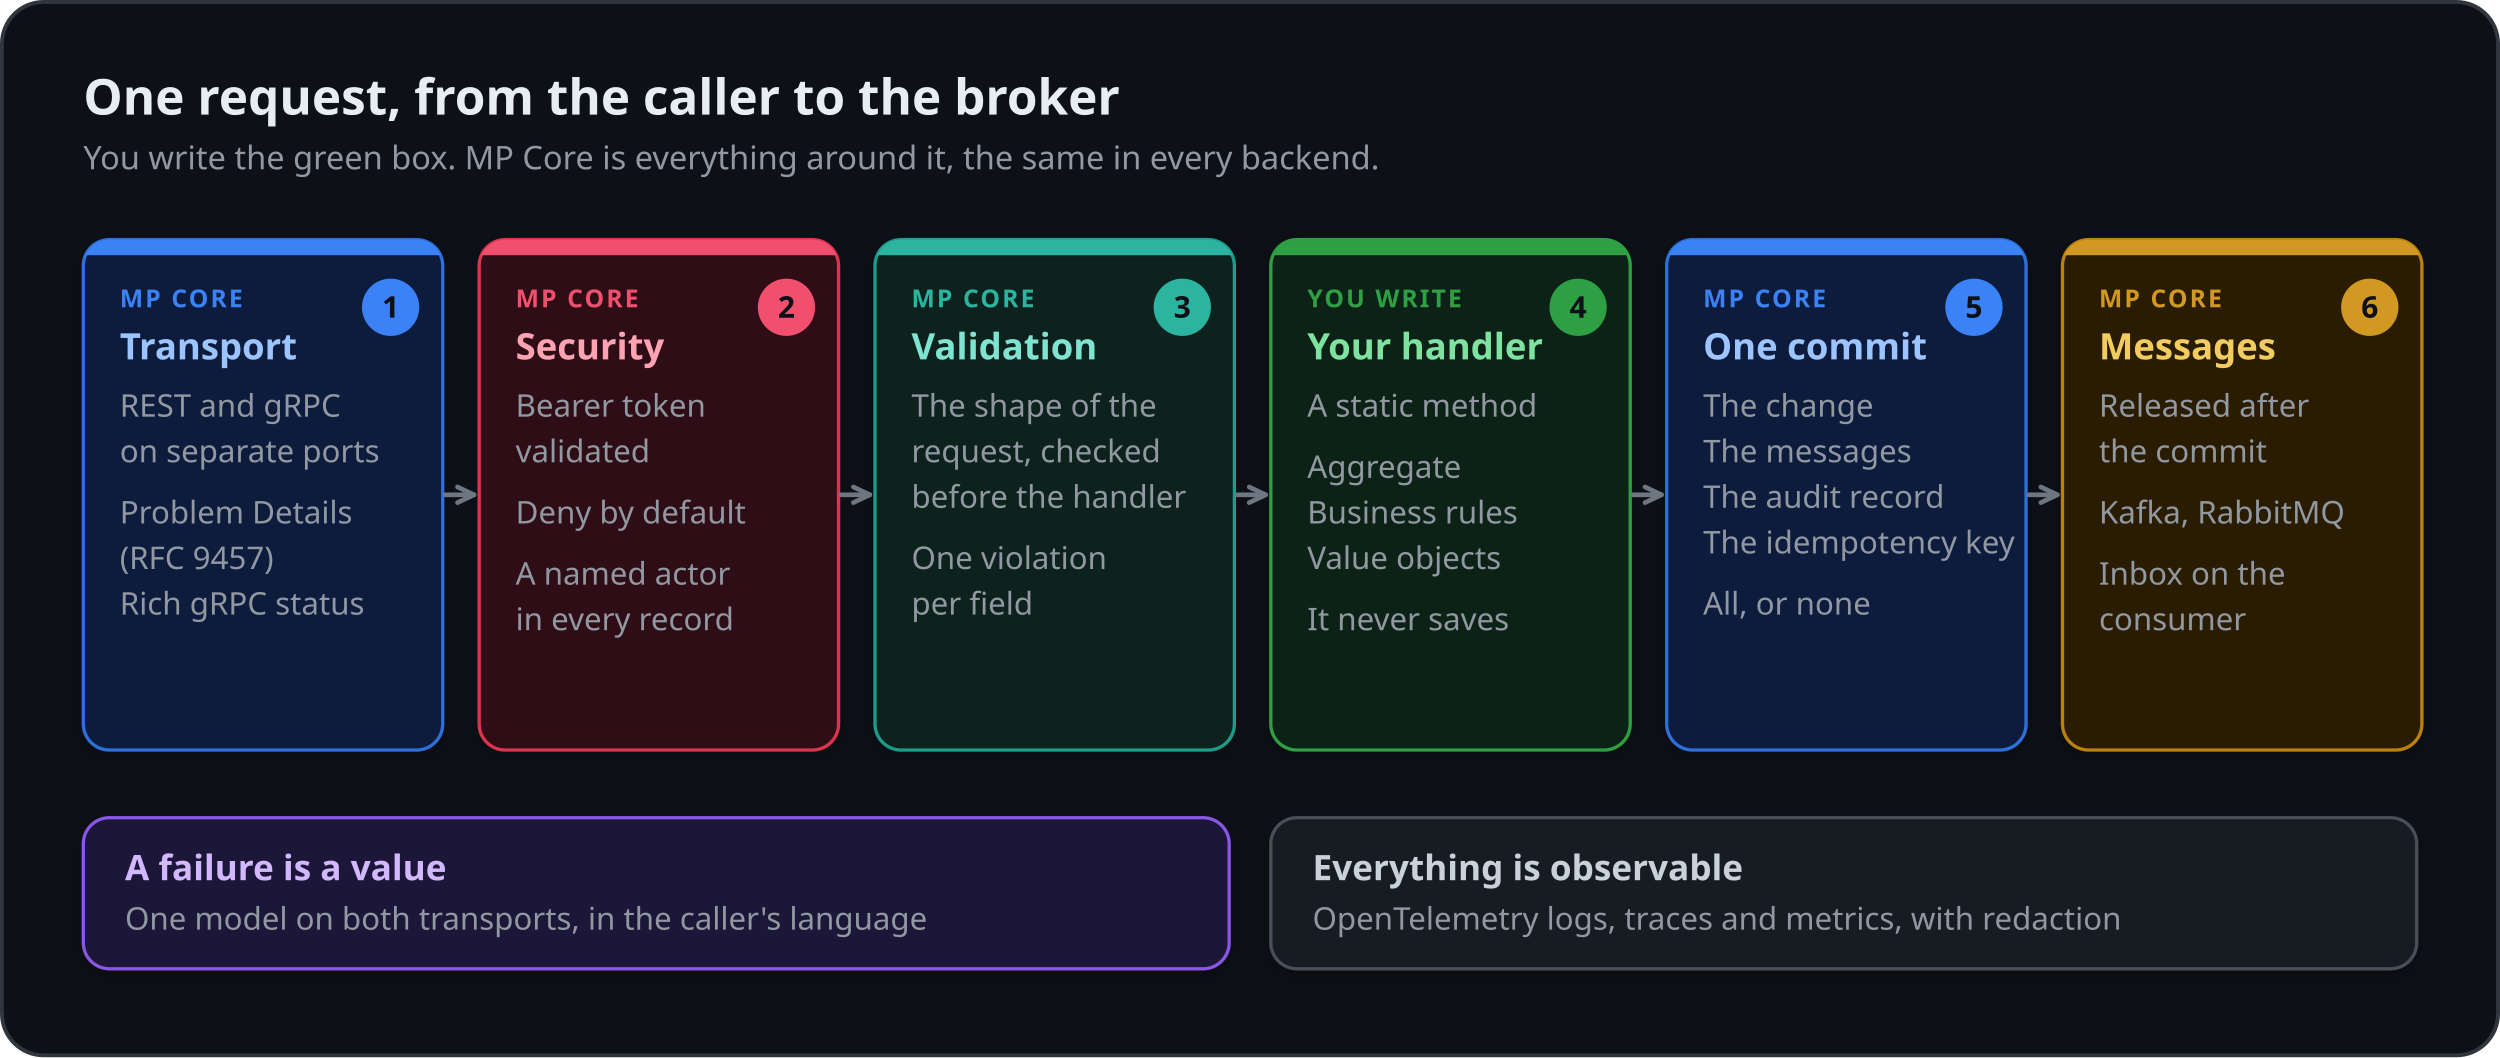
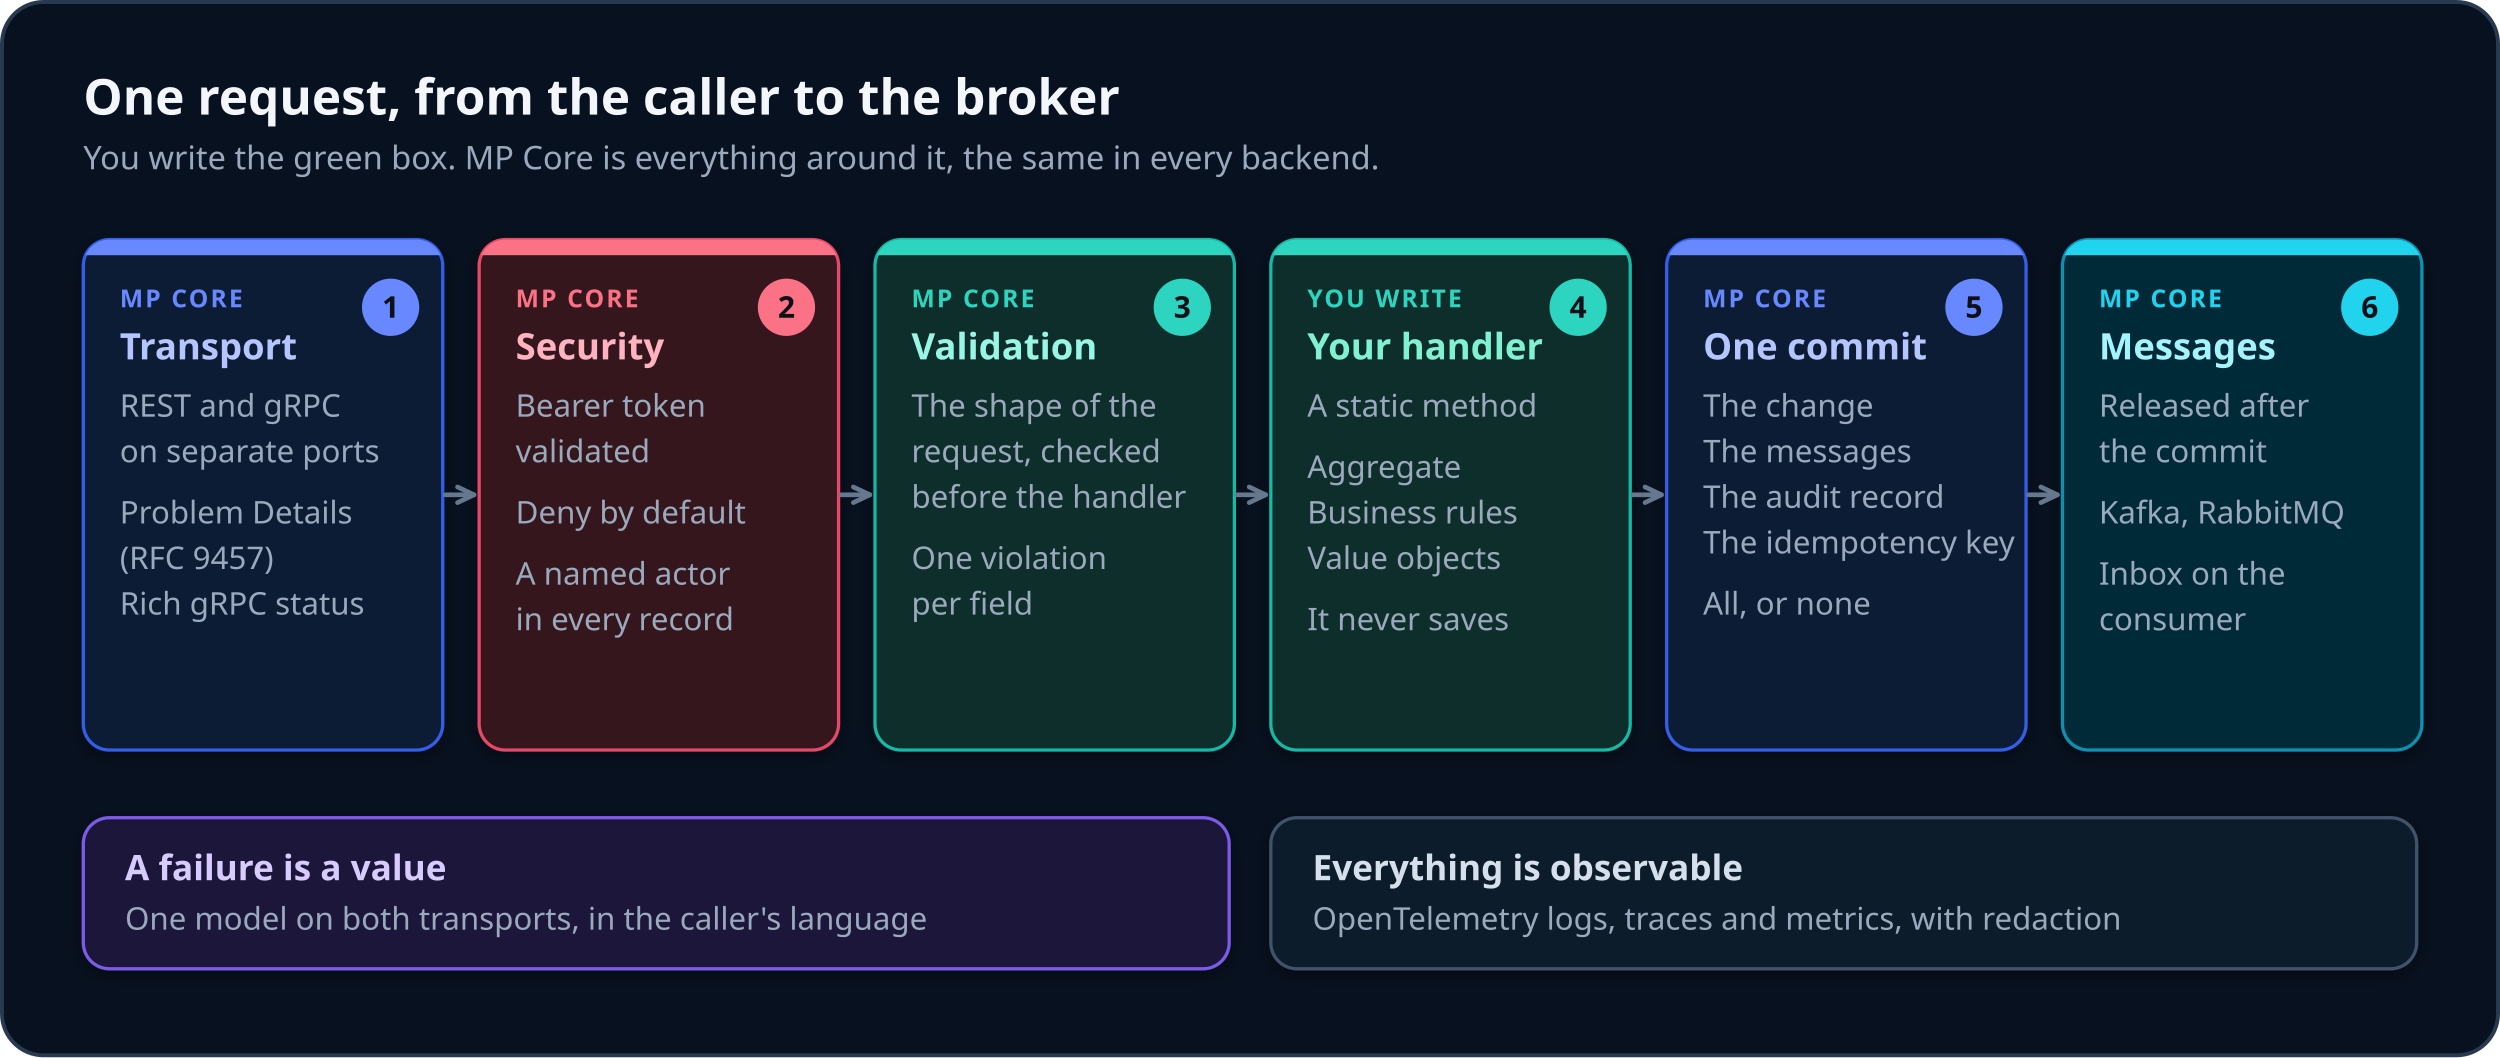
<svg xmlns="http://www.w3.org/2000/svg" viewBox="0 0 960 406" width="960" height="406" role="img" aria-label="One request through MP Core, from the caller to the broker">
  <defs>
    <filter id="shadow" x="-10%" y="-10%" width="120%" height="130%">
-       <feDropShadow dx="0" dy="2" stdDeviation="3" flood-color="#000000" flood-opacity="0.35" />
+       <feDropShadow dx="0" dy="2" stdDeviation="3" flood-color="#020611" flood-opacity="0.38" />
    </filter>
  </defs>
-   <rect x="0.75" y="0.75" width="958.5" height="404.5" rx="16" fill="#0d1117" stroke="#30363d" stroke-width="1.5" />
-   <text x="32" y="44" font-family="-apple-system, BlinkMacSystemFont, 'Segoe UI', 'Noto Sans', Helvetica, Arial, sans-serif" font-size="19" font-weight="700" fill="#e6edf3" text-anchor="start">One request, from the caller to the broker</text>
-   <text x="32" y="65" font-family="-apple-system, BlinkMacSystemFont, 'Segoe UI', 'Noto Sans', Helvetica, Arial, sans-serif" font-size="12.5" font-weight="400" fill="#9198a1" text-anchor="start">You write the green box. MP Core is everything around it, the same in every backend.</text>
-   <rect x="32" y="92" width="138" height="196" rx="10" fill="#0d1f3c" stroke="#2f6fdb" stroke-width="1.25" filter="url(#shadow)" />
+   <rect x="0.75" y="0.75" width="958.5" height="404.5" rx="16" fill="#08111f" stroke="#293a50" stroke-width="1.5" />
+   <text x="32" y="44" font-family="-apple-system, BlinkMacSystemFont, 'Segoe UI', 'Noto Sans', Helvetica, Arial, sans-serif" font-size="19" font-weight="700" fill="#f3f7fc" text-anchor="start">One request, from the caller to the broker</text>
+   <text x="32" y="65" font-family="-apple-system, BlinkMacSystemFont, 'Segoe UI', 'Noto Sans', Helvetica, Arial, sans-serif" font-size="12.5" font-weight="400" fill="#9aa9bc" text-anchor="start">You write the green box. MP Core is everything around it, the same in every backend.</text>
+   <rect x="32" y="92" width="138" height="196" rx="10" fill="#0e1a36" stroke="#315fe8" stroke-width="1.25" filter="url(#shadow)" />
  <clipPath id="clip3">
    <rect x="32" y="92" width="138" height="196" rx="10" />
  </clipPath>
-   <rect x="32" y="92" width="138" height="6" fill="#3b82f6" clip-path="url(#clip3)" />
-   <text x="46" y="118" font-family="-apple-system, BlinkMacSystemFont, 'Segoe UI', 'Noto Sans', Helvetica, Arial, sans-serif" font-size="9.5" font-weight="700" fill="#3b82f6" text-anchor="start" letter-spacing="0.8">MP CORE</text>
-   <text x="46" y="138" font-family="-apple-system, BlinkMacSystemFont, 'Segoe UI', 'Noto Sans', Helvetica, Arial, sans-serif" font-size="14" font-weight="700" fill="#9cc4ff" text-anchor="start">Transport</text>
-   <text x="46" y="160" font-family="-apple-system, BlinkMacSystemFont, 'Segoe UI', 'Noto Sans', Helvetica, Arial, sans-serif" font-size="12" font-weight="400" fill="#9198a1" text-anchor="start">REST and gRPC</text>
-   <text x="46" y="177.5" font-family="-apple-system, BlinkMacSystemFont, 'Segoe UI', 'Noto Sans', Helvetica, Arial, sans-serif" font-size="12" font-weight="400" fill="#9198a1" text-anchor="start">on separate ports</text>
-   <text x="46" y="201.0" font-family="-apple-system, BlinkMacSystemFont, 'Segoe UI', 'Noto Sans', Helvetica, Arial, sans-serif" font-size="12" font-weight="400" fill="#9198a1" text-anchor="start">Problem Details</text>
-   <text x="46" y="218.5" font-family="-apple-system, BlinkMacSystemFont, 'Segoe UI', 'Noto Sans', Helvetica, Arial, sans-serif" font-size="12" font-weight="400" fill="#9198a1" text-anchor="start">(RFC 9457)</text>
-   <text x="46" y="236.0" font-family="-apple-system, BlinkMacSystemFont, 'Segoe UI', 'Noto Sans', Helvetica, Arial, sans-serif" font-size="12" font-weight="400" fill="#9198a1" text-anchor="start">Rich gRPC status</text>
-   <circle cx="150" cy="118" r="11" fill="#3b82f6" />
+   <rect x="32" y="92" width="138" height="6" fill="#6888ff" clip-path="url(#clip3)" />
+   <text x="46" y="118" font-family="-apple-system, BlinkMacSystemFont, 'Segoe UI', 'Noto Sans', Helvetica, Arial, sans-serif" font-size="9.5" font-weight="700" fill="#6888ff" text-anchor="start" letter-spacing="0.8">MP CORE</text>
+   <text x="46" y="138" font-family="-apple-system, BlinkMacSystemFont, 'Segoe UI', 'Noto Sans', Helvetica, Arial, sans-serif" font-size="14" font-weight="700" fill="#b4c5ff" text-anchor="start">Transport</text>
+   <text x="46" y="160" font-family="-apple-system, BlinkMacSystemFont, 'Segoe UI', 'Noto Sans', Helvetica, Arial, sans-serif" font-size="12" font-weight="400" fill="#9aa9bc" text-anchor="start">REST and gRPC</text>
+   <text x="46" y="177.5" font-family="-apple-system, BlinkMacSystemFont, 'Segoe UI', 'Noto Sans', Helvetica, Arial, sans-serif" font-size="12" font-weight="400" fill="#9aa9bc" text-anchor="start">on separate ports</text>
+   <text x="46" y="201.0" font-family="-apple-system, BlinkMacSystemFont, 'Segoe UI', 'Noto Sans', Helvetica, Arial, sans-serif" font-size="12" font-weight="400" fill="#9aa9bc" text-anchor="start">Problem Details</text>
+   <text x="46" y="218.5" font-family="-apple-system, BlinkMacSystemFont, 'Segoe UI', 'Noto Sans', Helvetica, Arial, sans-serif" font-size="12" font-weight="400" fill="#9aa9bc" text-anchor="start">(RFC 9457)</text>
+   <text x="46" y="236.0" font-family="-apple-system, BlinkMacSystemFont, 'Segoe UI', 'Noto Sans', Helvetica, Arial, sans-serif" font-size="12" font-weight="400" fill="#9aa9bc" text-anchor="start">Rich gRPC status</text>
+   <circle cx="150" cy="118" r="11" fill="#6888ff" />
  <text x="150" y="122" font-family="-apple-system, BlinkMacSystemFont, 'Segoe UI', 'Noto Sans', Helvetica, Arial, sans-serif" font-size="11.5" font-weight="700" fill="#0d1117" text-anchor="middle">1</text>
-   <rect x="184" y="92" width="138" height="196" rx="10" fill="#2d1018" stroke="#da3650" stroke-width="1.25" filter="url(#shadow)" />
+   <rect x="184" y="92" width="138" height="196" rx="10" fill="#34121d" stroke="#e54867" stroke-width="1.25" filter="url(#shadow)" />
  <clipPath id="clip15">
    <rect x="184" y="92" width="138" height="196" rx="10" />
  </clipPath>
-   <rect x="184" y="92" width="138" height="6" fill="#f0506e" clip-path="url(#clip15)" />
-   <text x="198" y="118" font-family="-apple-system, BlinkMacSystemFont, 'Segoe UI', 'Noto Sans', Helvetica, Arial, sans-serif" font-size="9.5" font-weight="700" fill="#f0506e" text-anchor="start" letter-spacing="0.8">MP CORE</text>
-   <text x="198" y="138" font-family="-apple-system, BlinkMacSystemFont, 'Segoe UI', 'Noto Sans', Helvetica, Arial, sans-serif" font-size="14" font-weight="700" fill="#ffa3b3" text-anchor="start">Security</text>
-   <text x="198" y="160" font-family="-apple-system, BlinkMacSystemFont, 'Segoe UI', 'Noto Sans', Helvetica, Arial, sans-serif" font-size="12" font-weight="400" fill="#9198a1" text-anchor="start">Bearer token</text>
-   <text x="198" y="177.5" font-family="-apple-system, BlinkMacSystemFont, 'Segoe UI', 'Noto Sans', Helvetica, Arial, sans-serif" font-size="12" font-weight="400" fill="#9198a1" text-anchor="start">validated</text>
-   <text x="198" y="201.0" font-family="-apple-system, BlinkMacSystemFont, 'Segoe UI', 'Noto Sans', Helvetica, Arial, sans-serif" font-size="12" font-weight="400" fill="#9198a1" text-anchor="start">Deny by default</text>
-   <text x="198" y="224.5" font-family="-apple-system, BlinkMacSystemFont, 'Segoe UI', 'Noto Sans', Helvetica, Arial, sans-serif" font-size="12" font-weight="400" fill="#9198a1" text-anchor="start">A named actor</text>
-   <text x="198" y="242.0" font-family="-apple-system, BlinkMacSystemFont, 'Segoe UI', 'Noto Sans', Helvetica, Arial, sans-serif" font-size="12" font-weight="400" fill="#9198a1" text-anchor="start">in every record</text>
-   <circle cx="302" cy="118" r="11" fill="#f0506e" />
+   <rect x="184" y="92" width="138" height="6" fill="#fb7185" clip-path="url(#clip15)" />
+   <text x="198" y="118" font-family="-apple-system, BlinkMacSystemFont, 'Segoe UI', 'Noto Sans', Helvetica, Arial, sans-serif" font-size="9.5" font-weight="700" fill="#fb7185" text-anchor="start" letter-spacing="0.8">MP CORE</text>
+   <text x="198" y="138" font-family="-apple-system, BlinkMacSystemFont, 'Segoe UI', 'Noto Sans', Helvetica, Arial, sans-serif" font-size="14" font-weight="700" fill="#ffb3c1" text-anchor="start">Security</text>
+   <text x="198" y="160" font-family="-apple-system, BlinkMacSystemFont, 'Segoe UI', 'Noto Sans', Helvetica, Arial, sans-serif" font-size="12" font-weight="400" fill="#9aa9bc" text-anchor="start">Bearer token</text>
+   <text x="198" y="177.5" font-family="-apple-system, BlinkMacSystemFont, 'Segoe UI', 'Noto Sans', Helvetica, Arial, sans-serif" font-size="12" font-weight="400" fill="#9aa9bc" text-anchor="start">validated</text>
+   <text x="198" y="201.0" font-family="-apple-system, BlinkMacSystemFont, 'Segoe UI', 'Noto Sans', Helvetica, Arial, sans-serif" font-size="12" font-weight="400" fill="#9aa9bc" text-anchor="start">Deny by default</text>
+   <text x="198" y="224.5" font-family="-apple-system, BlinkMacSystemFont, 'Segoe UI', 'Noto Sans', Helvetica, Arial, sans-serif" font-size="12" font-weight="400" fill="#9aa9bc" text-anchor="start">A named actor</text>
+   <text x="198" y="242.0" font-family="-apple-system, BlinkMacSystemFont, 'Segoe UI', 'Noto Sans', Helvetica, Arial, sans-serif" font-size="12" font-weight="400" fill="#9aa9bc" text-anchor="start">in every record</text>
+   <circle cx="302" cy="118" r="11" fill="#fb7185" />
  <text x="302" y="122" font-family="-apple-system, BlinkMacSystemFont, 'Segoe UI', 'Noto Sans', Helvetica, Arial, sans-serif" font-size="11.5" font-weight="700" fill="#0d1117" text-anchor="middle">2</text>
-   <path d="M 171 190.0 L 182 190.0" fill="none" stroke="#6e7681" stroke-width="1.8" stroke-linecap="round" stroke-linejoin="round" />
-   <path d="M 175.7 193.0 L 182 190.0 L 175.7 187.0" fill="none" stroke="#6e7681" stroke-width="1.8" stroke-linecap="round" stroke-linejoin="round" />
-   <rect x="336" y="92" width="138" height="196" rx="10" fill="#07241f" stroke="#1f9d8b" stroke-width="1.25" filter="url(#shadow)" />
+   <path d="M 171 190.0 L 182 190.0" fill="none" stroke="#66788d" stroke-width="1.8" stroke-linecap="round" stroke-linejoin="round" />
+   <path d="M 175.7 193.0 L 182 190.0 L 175.7 187.0" fill="none" stroke="#66788d" stroke-width="1.8" stroke-linecap="round" stroke-linejoin="round" />
+   <rect x="336" y="92" width="138" height="196" rx="10" fill="#072d2b" stroke="#14b8a6" stroke-width="1.25" filter="url(#shadow)" />
  <clipPath id="clip29">
    <rect x="336" y="92" width="138" height="196" rx="10" />
  </clipPath>
-   <rect x="336" y="92" width="138" height="6" fill="#2bb5a0" clip-path="url(#clip29)" />
-   <text x="350" y="118" font-family="-apple-system, BlinkMacSystemFont, 'Segoe UI', 'Noto Sans', Helvetica, Arial, sans-serif" font-size="9.5" font-weight="700" fill="#2bb5a0" text-anchor="start" letter-spacing="0.8">MP CORE</text>
-   <text x="350" y="138" font-family="-apple-system, BlinkMacSystemFont, 'Segoe UI', 'Noto Sans', Helvetica, Arial, sans-serif" font-size="14" font-weight="700" fill="#7fe3d2" text-anchor="start">Validation</text>
-   <text x="350" y="160" font-family="-apple-system, BlinkMacSystemFont, 'Segoe UI', 'Noto Sans', Helvetica, Arial, sans-serif" font-size="12" font-weight="400" fill="#9198a1" text-anchor="start">The shape of the</text>
-   <text x="350" y="177.5" font-family="-apple-system, BlinkMacSystemFont, 'Segoe UI', 'Noto Sans', Helvetica, Arial, sans-serif" font-size="12" font-weight="400" fill="#9198a1" text-anchor="start">request, checked</text>
-   <text x="350" y="195.0" font-family="-apple-system, BlinkMacSystemFont, 'Segoe UI', 'Noto Sans', Helvetica, Arial, sans-serif" font-size="12" font-weight="400" fill="#9198a1" text-anchor="start">before the handler</text>
-   <text x="350" y="218.5" font-family="-apple-system, BlinkMacSystemFont, 'Segoe UI', 'Noto Sans', Helvetica, Arial, sans-serif" font-size="12" font-weight="400" fill="#9198a1" text-anchor="start">One violation</text>
-   <text x="350" y="236.0" font-family="-apple-system, BlinkMacSystemFont, 'Segoe UI', 'Noto Sans', Helvetica, Arial, sans-serif" font-size="12" font-weight="400" fill="#9198a1" text-anchor="start">per field</text>
-   <circle cx="454" cy="118" r="11" fill="#2bb5a0" />
+   <rect x="336" y="92" width="138" height="6" fill="#2dd4bf" clip-path="url(#clip29)" />
+   <text x="350" y="118" font-family="-apple-system, BlinkMacSystemFont, 'Segoe UI', 'Noto Sans', Helvetica, Arial, sans-serif" font-size="9.5" font-weight="700" fill="#2dd4bf" text-anchor="start" letter-spacing="0.8">MP CORE</text>
+   <text x="350" y="138" font-family="-apple-system, BlinkMacSystemFont, 'Segoe UI', 'Noto Sans', Helvetica, Arial, sans-serif" font-size="14" font-weight="700" fill="#99f6e4" text-anchor="start">Validation</text>
+   <text x="350" y="160" font-family="-apple-system, BlinkMacSystemFont, 'Segoe UI', 'Noto Sans', Helvetica, Arial, sans-serif" font-size="12" font-weight="400" fill="#9aa9bc" text-anchor="start">The shape of the</text>
+   <text x="350" y="177.5" font-family="-apple-system, BlinkMacSystemFont, 'Segoe UI', 'Noto Sans', Helvetica, Arial, sans-serif" font-size="12" font-weight="400" fill="#9aa9bc" text-anchor="start">request, checked</text>
+   <text x="350" y="195.0" font-family="-apple-system, BlinkMacSystemFont, 'Segoe UI', 'Noto Sans', Helvetica, Arial, sans-serif" font-size="12" font-weight="400" fill="#9aa9bc" text-anchor="start">before the handler</text>
+   <text x="350" y="218.5" font-family="-apple-system, BlinkMacSystemFont, 'Segoe UI', 'Noto Sans', Helvetica, Arial, sans-serif" font-size="12" font-weight="400" fill="#9aa9bc" text-anchor="start">One violation</text>
+   <text x="350" y="236.0" font-family="-apple-system, BlinkMacSystemFont, 'Segoe UI', 'Noto Sans', Helvetica, Arial, sans-serif" font-size="12" font-weight="400" fill="#9aa9bc" text-anchor="start">per field</text>
+   <circle cx="454" cy="118" r="11" fill="#2dd4bf" />
  <text x="454" y="122" font-family="-apple-system, BlinkMacSystemFont, 'Segoe UI', 'Noto Sans', Helvetica, Arial, sans-serif" font-size="11.5" font-weight="700" fill="#0d1117" text-anchor="middle">3</text>
-   <path d="M 323 190.0 L 334 190.0" fill="none" stroke="#6e7681" stroke-width="1.8" stroke-linecap="round" stroke-linejoin="round" />
-   <path d="M 327.7 193.0 L 334 190.0 L 327.7 187.0" fill="none" stroke="#6e7681" stroke-width="1.8" stroke-linecap="round" stroke-linejoin="round" />
-   <rect x="488" y="92" width="138" height="196" rx="10" fill="#0b2417" stroke="#2ea043" stroke-width="1.25" filter="url(#shadow)" />
+   <path d="M 323 190.0 L 334 190.0" fill="none" stroke="#66788d" stroke-width="1.8" stroke-linecap="round" stroke-linejoin="round" />
+   <path d="M 327.7 193.0 L 334 190.0 L 327.7 187.0" fill="none" stroke="#66788d" stroke-width="1.8" stroke-linecap="round" stroke-linejoin="round" />
+   <rect x="488" y="92" width="138" height="196" rx="10" fill="#082d2a" stroke="#14b8a6" stroke-width="1.25" filter="url(#shadow)" />
  <clipPath id="clip43">
    <rect x="488" y="92" width="138" height="196" rx="10" />
  </clipPath>
-   <rect x="488" y="92" width="138" height="6" fill="#2ea043" clip-path="url(#clip43)" />
-   <text x="502" y="118" font-family="-apple-system, BlinkMacSystemFont, 'Segoe UI', 'Noto Sans', Helvetica, Arial, sans-serif" font-size="9.5" font-weight="700" fill="#2ea043" text-anchor="start" letter-spacing="0.8">YOU WRITE</text>
-   <text x="502" y="138" font-family="-apple-system, BlinkMacSystemFont, 'Segoe UI', 'Noto Sans', Helvetica, Arial, sans-serif" font-size="14" font-weight="700" fill="#7ee2a0" text-anchor="start">Your handler</text>
-   <text x="502" y="160" font-family="-apple-system, BlinkMacSystemFont, 'Segoe UI', 'Noto Sans', Helvetica, Arial, sans-serif" font-size="12" font-weight="400" fill="#9198a1" text-anchor="start">A static method</text>
-   <text x="502" y="183.5" font-family="-apple-system, BlinkMacSystemFont, 'Segoe UI', 'Noto Sans', Helvetica, Arial, sans-serif" font-size="12" font-weight="400" fill="#9198a1" text-anchor="start">Aggregate</text>
-   <text x="502" y="201.0" font-family="-apple-system, BlinkMacSystemFont, 'Segoe UI', 'Noto Sans', Helvetica, Arial, sans-serif" font-size="12" font-weight="400" fill="#9198a1" text-anchor="start">Business rules</text>
-   <text x="502" y="218.5" font-family="-apple-system, BlinkMacSystemFont, 'Segoe UI', 'Noto Sans', Helvetica, Arial, sans-serif" font-size="12" font-weight="400" fill="#9198a1" text-anchor="start">Value objects</text>
-   <text x="502" y="242.0" font-family="-apple-system, BlinkMacSystemFont, 'Segoe UI', 'Noto Sans', Helvetica, Arial, sans-serif" font-size="12" font-weight="400" fill="#9198a1" text-anchor="start">It never saves</text>
-   <circle cx="606" cy="118" r="11" fill="#2ea043" />
+   <rect x="488" y="92" width="138" height="6" fill="#2dd4bf" clip-path="url(#clip43)" />
+   <text x="502" y="118" font-family="-apple-system, BlinkMacSystemFont, 'Segoe UI', 'Noto Sans', Helvetica, Arial, sans-serif" font-size="9.5" font-weight="700" fill="#2dd4bf" text-anchor="start" letter-spacing="0.8">YOU WRITE</text>
+   <text x="502" y="138" font-family="-apple-system, BlinkMacSystemFont, 'Segoe UI', 'Noto Sans', Helvetica, Arial, sans-serif" font-size="14" font-weight="700" fill="#80f2d2" text-anchor="start">Your handler</text>
+   <text x="502" y="160" font-family="-apple-system, BlinkMacSystemFont, 'Segoe UI', 'Noto Sans', Helvetica, Arial, sans-serif" font-size="12" font-weight="400" fill="#9aa9bc" text-anchor="start">A static method</text>
+   <text x="502" y="183.5" font-family="-apple-system, BlinkMacSystemFont, 'Segoe UI', 'Noto Sans', Helvetica, Arial, sans-serif" font-size="12" font-weight="400" fill="#9aa9bc" text-anchor="start">Aggregate</text>
+   <text x="502" y="201.0" font-family="-apple-system, BlinkMacSystemFont, 'Segoe UI', 'Noto Sans', Helvetica, Arial, sans-serif" font-size="12" font-weight="400" fill="#9aa9bc" text-anchor="start">Business rules</text>
+   <text x="502" y="218.5" font-family="-apple-system, BlinkMacSystemFont, 'Segoe UI', 'Noto Sans', Helvetica, Arial, sans-serif" font-size="12" font-weight="400" fill="#9aa9bc" text-anchor="start">Value objects</text>
+   <text x="502" y="242.0" font-family="-apple-system, BlinkMacSystemFont, 'Segoe UI', 'Noto Sans', Helvetica, Arial, sans-serif" font-size="12" font-weight="400" fill="#9aa9bc" text-anchor="start">It never saves</text>
+   <circle cx="606" cy="118" r="11" fill="#2dd4bf" />
  <text x="606" y="122" font-family="-apple-system, BlinkMacSystemFont, 'Segoe UI', 'Noto Sans', Helvetica, Arial, sans-serif" font-size="11.5" font-weight="700" fill="#0d1117" text-anchor="middle">4</text>
-   <path d="M 475 190.0 L 486 190.0" fill="none" stroke="#6e7681" stroke-width="1.8" stroke-linecap="round" stroke-linejoin="round" />
-   <path d="M 479.7 193.0 L 486 190.0 L 479.7 187.0" fill="none" stroke="#6e7681" stroke-width="1.8" stroke-linecap="round" stroke-linejoin="round" />
-   <rect x="640" y="92" width="138" height="196" rx="10" fill="#0d1f3c" stroke="#2f6fdb" stroke-width="1.25" filter="url(#shadow)" />
+   <path d="M 475 190.0 L 486 190.0" fill="none" stroke="#66788d" stroke-width="1.8" stroke-linecap="round" stroke-linejoin="round" />
+   <path d="M 479.7 193.0 L 486 190.0 L 479.7 187.0" fill="none" stroke="#66788d" stroke-width="1.8" stroke-linecap="round" stroke-linejoin="round" />
+   <rect x="640" y="92" width="138" height="196" rx="10" fill="#0e1a36" stroke="#315fe8" stroke-width="1.25" filter="url(#shadow)" />
  <clipPath id="clip57">
    <rect x="640" y="92" width="138" height="196" rx="10" />
  </clipPath>
-   <rect x="640" y="92" width="138" height="6" fill="#3b82f6" clip-path="url(#clip57)" />
-   <text x="654" y="118" font-family="-apple-system, BlinkMacSystemFont, 'Segoe UI', 'Noto Sans', Helvetica, Arial, sans-serif" font-size="9.5" font-weight="700" fill="#3b82f6" text-anchor="start" letter-spacing="0.8">MP CORE</text>
-   <text x="654" y="138" font-family="-apple-system, BlinkMacSystemFont, 'Segoe UI', 'Noto Sans', Helvetica, Arial, sans-serif" font-size="14" font-weight="700" fill="#9cc4ff" text-anchor="start">One commit</text>
-   <text x="654" y="160" font-family="-apple-system, BlinkMacSystemFont, 'Segoe UI', 'Noto Sans', Helvetica, Arial, sans-serif" font-size="12" font-weight="400" fill="#9198a1" text-anchor="start">The change</text>
-   <text x="654" y="177.5" font-family="-apple-system, BlinkMacSystemFont, 'Segoe UI', 'Noto Sans', Helvetica, Arial, sans-serif" font-size="12" font-weight="400" fill="#9198a1" text-anchor="start">The messages</text>
-   <text x="654" y="195.0" font-family="-apple-system, BlinkMacSystemFont, 'Segoe UI', 'Noto Sans', Helvetica, Arial, sans-serif" font-size="12" font-weight="400" fill="#9198a1" text-anchor="start">The audit record</text>
-   <text x="654" y="212.5" font-family="-apple-system, BlinkMacSystemFont, 'Segoe UI', 'Noto Sans', Helvetica, Arial, sans-serif" font-size="12" font-weight="400" fill="#9198a1" text-anchor="start">The idempotency key</text>
-   <text x="654" y="236.0" font-family="-apple-system, BlinkMacSystemFont, 'Segoe UI', 'Noto Sans', Helvetica, Arial, sans-serif" font-size="12" font-weight="400" fill="#9198a1" text-anchor="start">All, or none</text>
-   <circle cx="758" cy="118" r="11" fill="#3b82f6" />
+   <rect x="640" y="92" width="138" height="6" fill="#6888ff" clip-path="url(#clip57)" />
+   <text x="654" y="118" font-family="-apple-system, BlinkMacSystemFont, 'Segoe UI', 'Noto Sans', Helvetica, Arial, sans-serif" font-size="9.5" font-weight="700" fill="#6888ff" text-anchor="start" letter-spacing="0.8">MP CORE</text>
+   <text x="654" y="138" font-family="-apple-system, BlinkMacSystemFont, 'Segoe UI', 'Noto Sans', Helvetica, Arial, sans-serif" font-size="14" font-weight="700" fill="#b4c5ff" text-anchor="start">One commit</text>
+   <text x="654" y="160" font-family="-apple-system, BlinkMacSystemFont, 'Segoe UI', 'Noto Sans', Helvetica, Arial, sans-serif" font-size="12" font-weight="400" fill="#9aa9bc" text-anchor="start">The change</text>
+   <text x="654" y="177.5" font-family="-apple-system, BlinkMacSystemFont, 'Segoe UI', 'Noto Sans', Helvetica, Arial, sans-serif" font-size="12" font-weight="400" fill="#9aa9bc" text-anchor="start">The messages</text>
+   <text x="654" y="195.0" font-family="-apple-system, BlinkMacSystemFont, 'Segoe UI', 'Noto Sans', Helvetica, Arial, sans-serif" font-size="12" font-weight="400" fill="#9aa9bc" text-anchor="start">The audit record</text>
+   <text x="654" y="212.5" font-family="-apple-system, BlinkMacSystemFont, 'Segoe UI', 'Noto Sans', Helvetica, Arial, sans-serif" font-size="12" font-weight="400" fill="#9aa9bc" text-anchor="start">The idempotency key</text>
+   <text x="654" y="236.0" font-family="-apple-system, BlinkMacSystemFont, 'Segoe UI', 'Noto Sans', Helvetica, Arial, sans-serif" font-size="12" font-weight="400" fill="#9aa9bc" text-anchor="start">All, or none</text>
+   <circle cx="758" cy="118" r="11" fill="#6888ff" />
  <text x="758" y="122" font-family="-apple-system, BlinkMacSystemFont, 'Segoe UI', 'Noto Sans', Helvetica, Arial, sans-serif" font-size="11.5" font-weight="700" fill="#0d1117" text-anchor="middle">5</text>
-   <path d="M 627 190.0 L 638 190.0" fill="none" stroke="#6e7681" stroke-width="1.8" stroke-linecap="round" stroke-linejoin="round" />
-   <path d="M 631.7 193.0 L 638 190.0 L 631.7 187.0" fill="none" stroke="#6e7681" stroke-width="1.8" stroke-linecap="round" stroke-linejoin="round" />
-   <rect x="792" y="92" width="138" height="196" rx="10" fill="#2b1d06" stroke="#bb8009" stroke-width="1.25" filter="url(#shadow)" />
+   <path d="M 627 190.0 L 638 190.0" fill="none" stroke="#66788d" stroke-width="1.8" stroke-linecap="round" stroke-linejoin="round" />
+   <path d="M 631.7 193.0 L 638 190.0 L 631.7 187.0" fill="none" stroke="#66788d" stroke-width="1.8" stroke-linecap="round" stroke-linejoin="round" />
+   <rect x="792" y="92" width="138" height="196" rx="10" fill="#062b38" stroke="#0891b2" stroke-width="1.25" filter="url(#shadow)" />
  <clipPath id="clip71">
    <rect x="792" y="92" width="138" height="196" rx="10" />
  </clipPath>
-   <rect x="792" y="92" width="138" height="6" fill="#d29922" clip-path="url(#clip71)" />
-   <text x="806" y="118" font-family="-apple-system, BlinkMacSystemFont, 'Segoe UI', 'Noto Sans', Helvetica, Arial, sans-serif" font-size="9.5" font-weight="700" fill="#d29922" text-anchor="start" letter-spacing="0.8">MP CORE</text>
-   <text x="806" y="138" font-family="-apple-system, BlinkMacSystemFont, 'Segoe UI', 'Noto Sans', Helvetica, Arial, sans-serif" font-size="14" font-weight="700" fill="#f2cc60" text-anchor="start">Messages</text>
-   <text x="806" y="160" font-family="-apple-system, BlinkMacSystemFont, 'Segoe UI', 'Noto Sans', Helvetica, Arial, sans-serif" font-size="12" font-weight="400" fill="#9198a1" text-anchor="start">Released after</text>
-   <text x="806" y="177.5" font-family="-apple-system, BlinkMacSystemFont, 'Segoe UI', 'Noto Sans', Helvetica, Arial, sans-serif" font-size="12" font-weight="400" fill="#9198a1" text-anchor="start">the commit</text>
-   <text x="806" y="201.0" font-family="-apple-system, BlinkMacSystemFont, 'Segoe UI', 'Noto Sans', Helvetica, Arial, sans-serif" font-size="12" font-weight="400" fill="#9198a1" text-anchor="start">Kafka, RabbitMQ</text>
-   <text x="806" y="224.5" font-family="-apple-system, BlinkMacSystemFont, 'Segoe UI', 'Noto Sans', Helvetica, Arial, sans-serif" font-size="12" font-weight="400" fill="#9198a1" text-anchor="start">Inbox on the</text>
-   <text x="806" y="242.0" font-family="-apple-system, BlinkMacSystemFont, 'Segoe UI', 'Noto Sans', Helvetica, Arial, sans-serif" font-size="12" font-weight="400" fill="#9198a1" text-anchor="start">consumer</text>
-   <circle cx="910" cy="118" r="11" fill="#d29922" />
+   <rect x="792" y="92" width="138" height="6" fill="#22d3ee" clip-path="url(#clip71)" />
+   <text x="806" y="118" font-family="-apple-system, BlinkMacSystemFont, 'Segoe UI', 'Noto Sans', Helvetica, Arial, sans-serif" font-size="9.5" font-weight="700" fill="#22d3ee" text-anchor="start" letter-spacing="0.8">MP CORE</text>
+   <text x="806" y="138" font-family="-apple-system, BlinkMacSystemFont, 'Segoe UI', 'Noto Sans', Helvetica, Arial, sans-serif" font-size="14" font-weight="700" fill="#a5f3fc" text-anchor="start">Messages</text>
+   <text x="806" y="160" font-family="-apple-system, BlinkMacSystemFont, 'Segoe UI', 'Noto Sans', Helvetica, Arial, sans-serif" font-size="12" font-weight="400" fill="#9aa9bc" text-anchor="start">Released after</text>
+   <text x="806" y="177.5" font-family="-apple-system, BlinkMacSystemFont, 'Segoe UI', 'Noto Sans', Helvetica, Arial, sans-serif" font-size="12" font-weight="400" fill="#9aa9bc" text-anchor="start">the commit</text>
+   <text x="806" y="201.0" font-family="-apple-system, BlinkMacSystemFont, 'Segoe UI', 'Noto Sans', Helvetica, Arial, sans-serif" font-size="12" font-weight="400" fill="#9aa9bc" text-anchor="start">Kafka, RabbitMQ</text>
+   <text x="806" y="224.5" font-family="-apple-system, BlinkMacSystemFont, 'Segoe UI', 'Noto Sans', Helvetica, Arial, sans-serif" font-size="12" font-weight="400" fill="#9aa9bc" text-anchor="start">Inbox on the</text>
+   <text x="806" y="242.0" font-family="-apple-system, BlinkMacSystemFont, 'Segoe UI', 'Noto Sans', Helvetica, Arial, sans-serif" font-size="12" font-weight="400" fill="#9aa9bc" text-anchor="start">consumer</text>
+   <circle cx="910" cy="118" r="11" fill="#22d3ee" />
  <text x="910" y="122" font-family="-apple-system, BlinkMacSystemFont, 'Segoe UI', 'Noto Sans', Helvetica, Arial, sans-serif" font-size="11.5" font-weight="700" fill="#0d1117" text-anchor="middle">6</text>
-   <path d="M 779 190.0 L 790 190.0" fill="none" stroke="#6e7681" stroke-width="1.8" stroke-linecap="round" stroke-linejoin="round" />
-   <path d="M 783.7 193.0 L 790 190.0 L 783.7 187.0" fill="none" stroke="#6e7681" stroke-width="1.8" stroke-linecap="round" stroke-linejoin="round" />
-   <rect x="32" y="314" width="440" height="58" rx="10" fill="#1d1537" stroke="#8957e5" stroke-width="1.25" filter="url(#shadow)" />
-   <text x="48" y="338" font-family="-apple-system, BlinkMacSystemFont, 'Segoe UI', 'Noto Sans', Helvetica, Arial, sans-serif" font-size="13.5" font-weight="700" fill="#d2b8ff" text-anchor="start">A failure is a value</text>
-   <text x="48" y="357" font-family="-apple-system, BlinkMacSystemFont, 'Segoe UI', 'Noto Sans', Helvetica, Arial, sans-serif" font-size="12" font-weight="400" fill="#9198a1" text-anchor="start">One model on both transports, in the caller's language</text>
-   <rect x="488" y="314" width="440" height="58" rx="10" fill="#161b22" stroke="#484f58" stroke-width="1.25" filter="url(#shadow)" />
-   <text x="504" y="338" font-family="-apple-system, BlinkMacSystemFont, 'Segoe UI', 'Noto Sans', Helvetica, Arial, sans-serif" font-size="13.5" font-weight="700" fill="#c9d1d9" text-anchor="start">Everything is observable</text>
-   <text x="504" y="357" font-family="-apple-system, BlinkMacSystemFont, 'Segoe UI', 'Noto Sans', Helvetica, Arial, sans-serif" font-size="12" font-weight="400" fill="#9198a1" text-anchor="start">OpenTelemetry logs, traces and metrics, with redaction</text>
+   <path d="M 779 190.0 L 790 190.0" fill="none" stroke="#66788d" stroke-width="1.8" stroke-linecap="round" stroke-linejoin="round" />
+   <path d="M 783.7 193.0 L 790 190.0 L 783.7 187.0" fill="none" stroke="#66788d" stroke-width="1.8" stroke-linecap="round" stroke-linejoin="round" />
+   <rect x="32" y="314" width="440" height="58" rx="10" fill="#1d173a" stroke="#7c5ce7" stroke-width="1.25" filter="url(#shadow)" />
+   <text x="48" y="338" font-family="-apple-system, BlinkMacSystemFont, 'Segoe UI', 'Noto Sans', Helvetica, Arial, sans-serif" font-size="13.5" font-weight="700" fill="#d8ccff" text-anchor="start">A failure is a value</text>
+   <text x="48" y="357" font-family="-apple-system, BlinkMacSystemFont, 'Segoe UI', 'Noto Sans', Helvetica, Arial, sans-serif" font-size="12" font-weight="400" fill="#9aa9bc" text-anchor="start">One model on both transports, in the caller's language</text>
+   <rect x="488" y="314" width="440" height="58" rx="10" fill="#111c2c" stroke="#40536a" stroke-width="1.25" filter="url(#shadow)" />
+   <text x="504" y="338" font-family="-apple-system, BlinkMacSystemFont, 'Segoe UI', 'Noto Sans', Helvetica, Arial, sans-serif" font-size="13.5" font-weight="700" fill="#d6e0ec" text-anchor="start">Everything is observable</text>
+   <text x="504" y="357" font-family="-apple-system, BlinkMacSystemFont, 'Segoe UI', 'Noto Sans', Helvetica, Arial, sans-serif" font-size="12" font-weight="400" fill="#9aa9bc" text-anchor="start">OpenTelemetry logs, traces and metrics, with redaction</text>
</svg>
